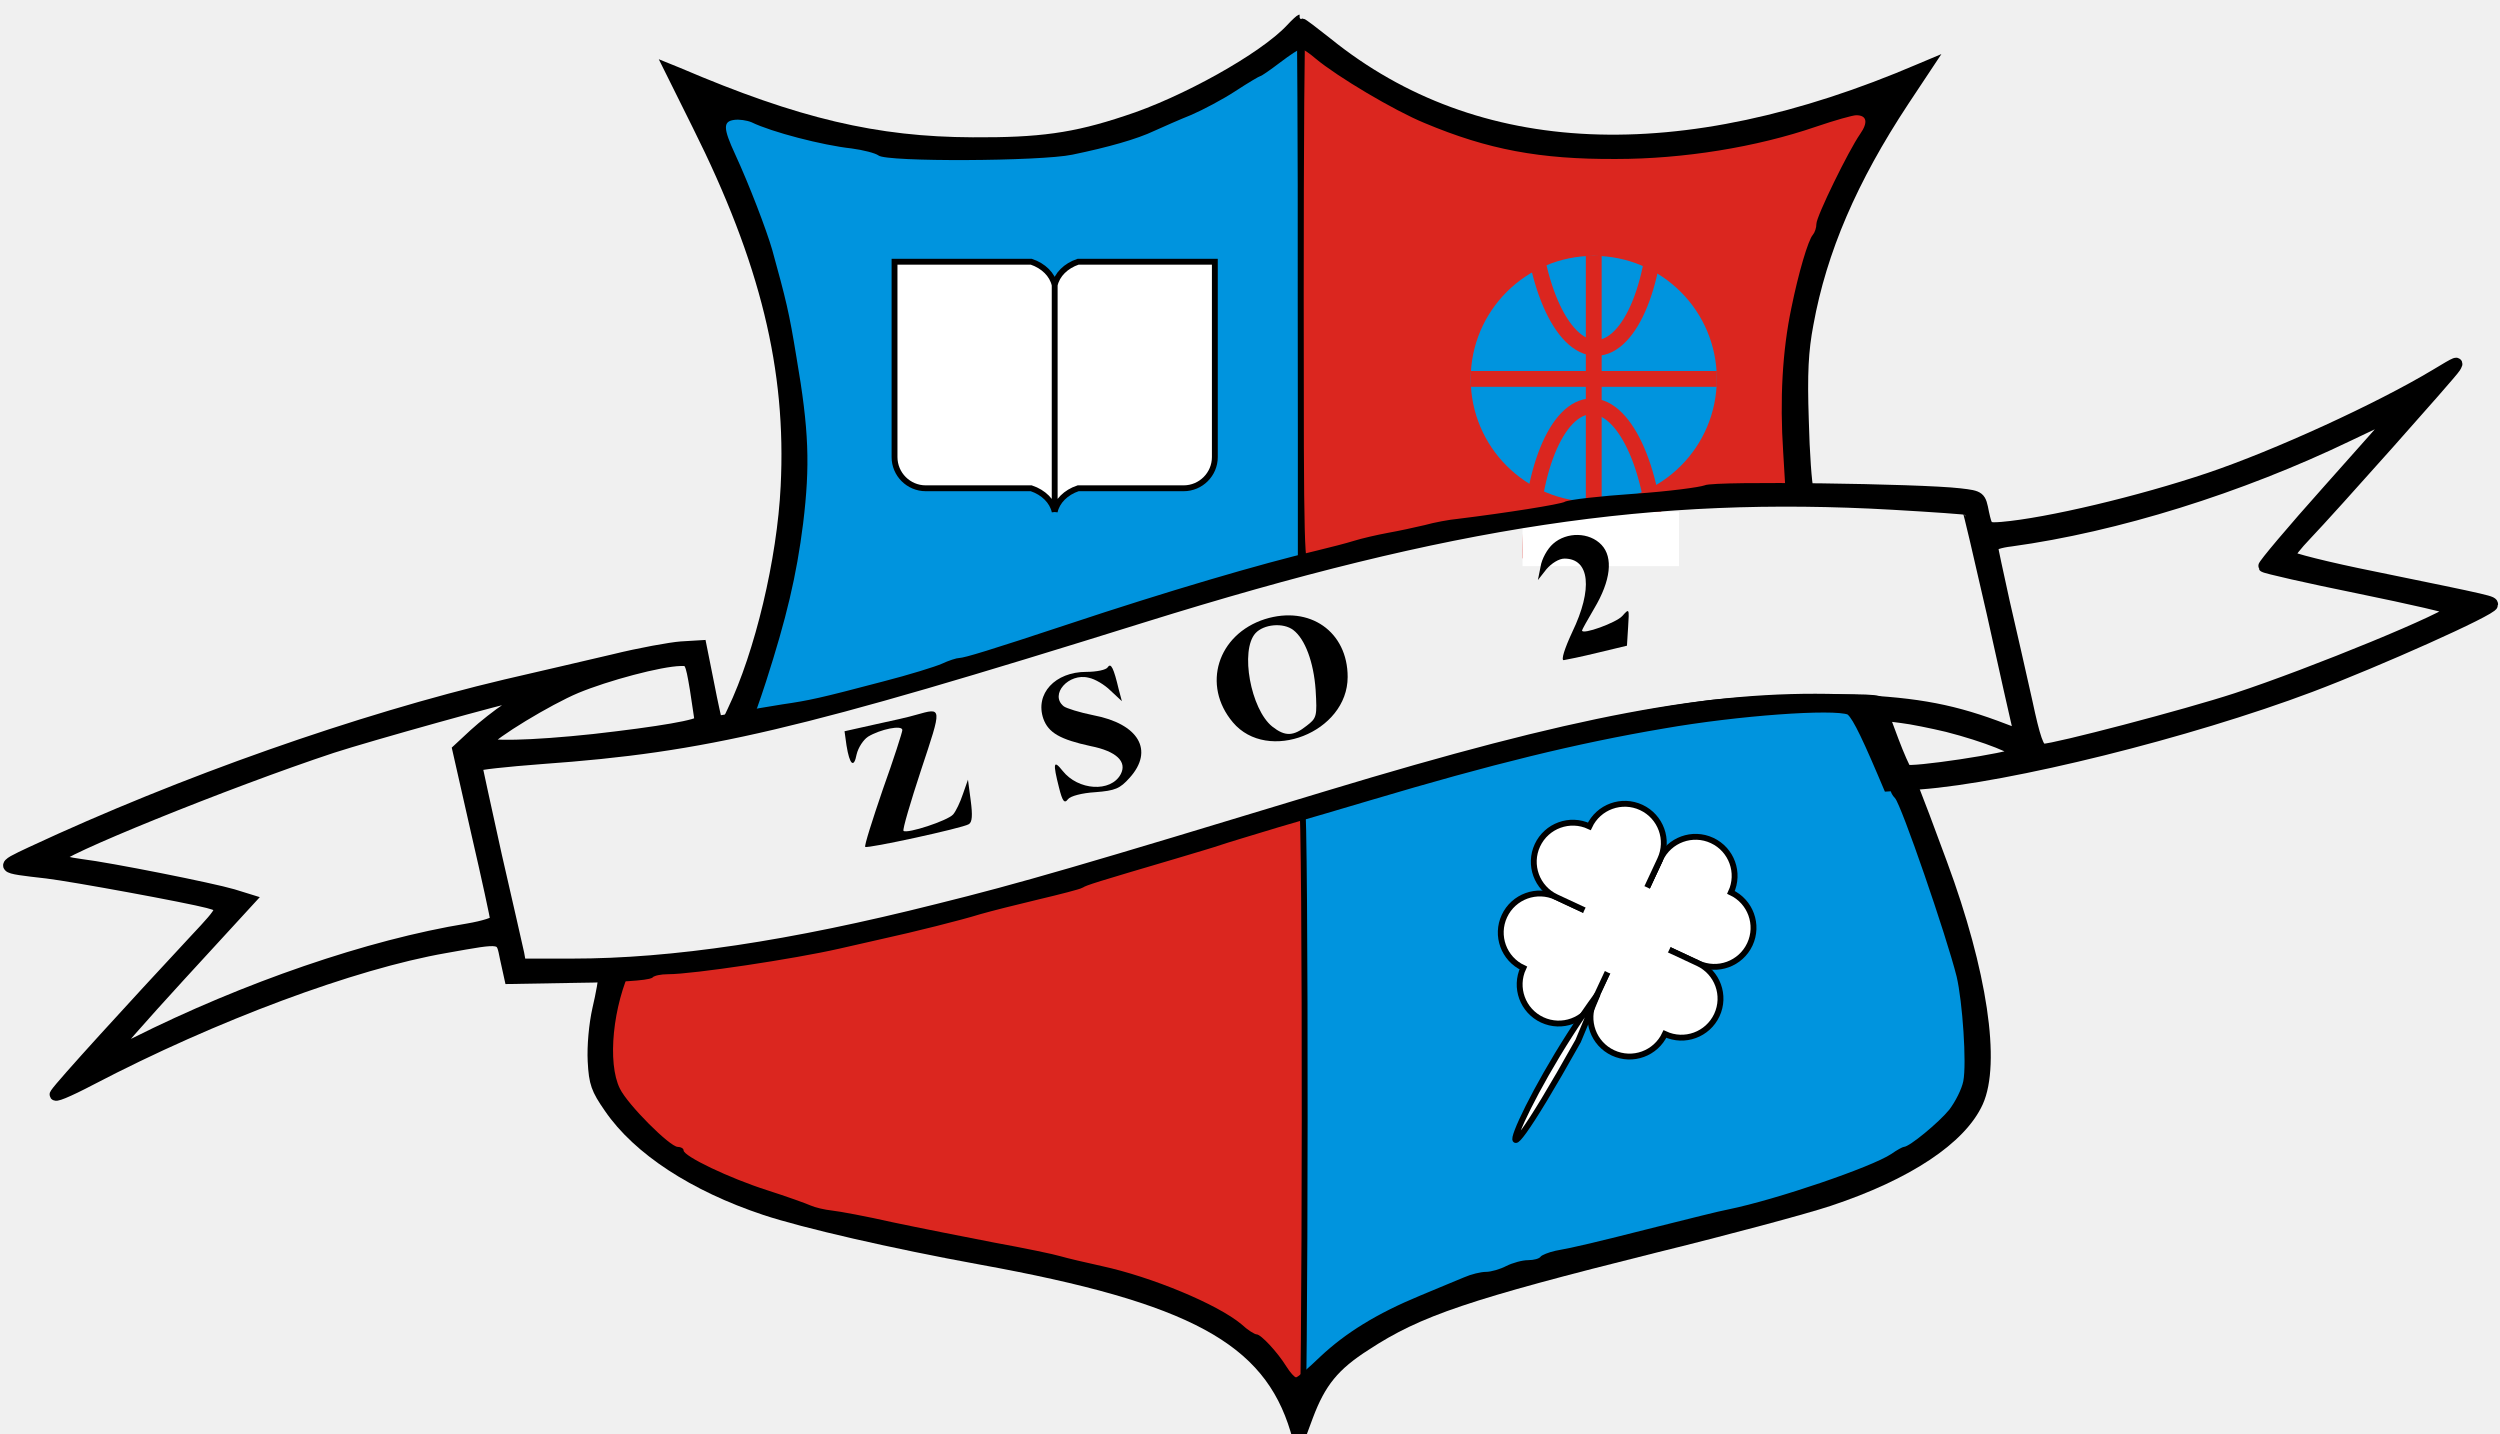
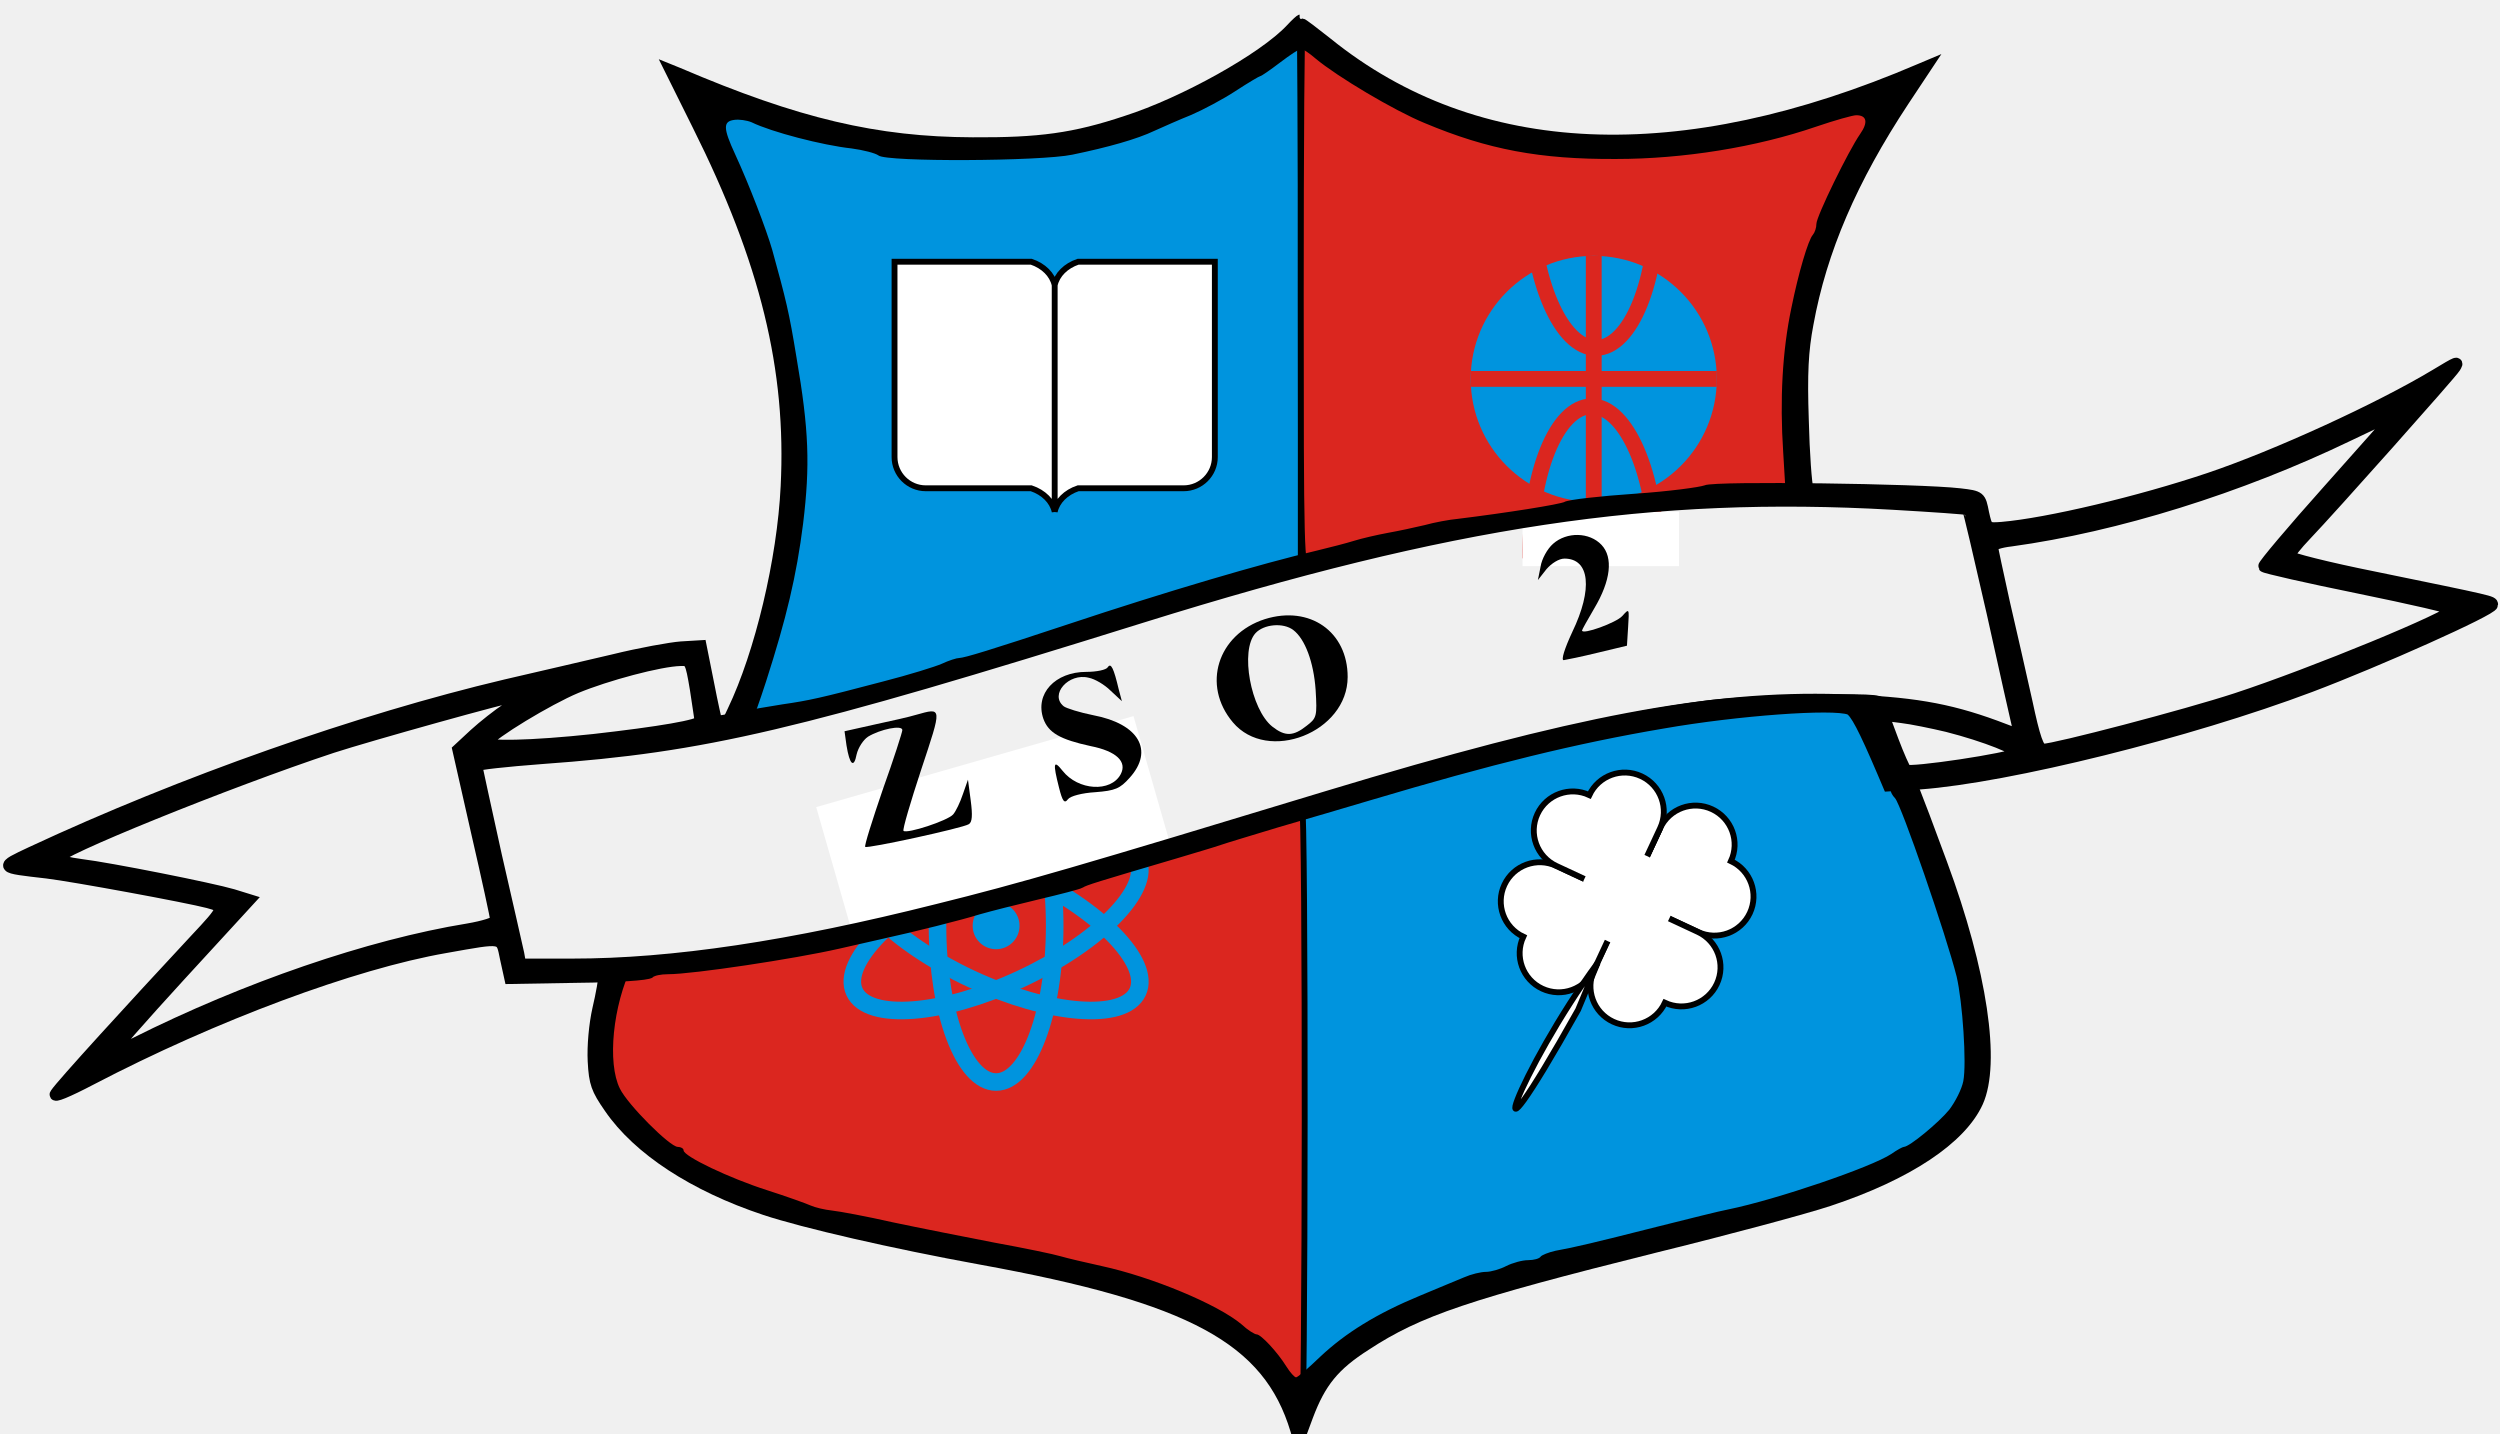
<svg xmlns="http://www.w3.org/2000/svg" version="1.0" width="640pt" height="367pt" viewBox="0 0 640 367" preserveAspectRatio="xMidYMid meet">
  <g transform="translate(0,367) scale(0.1,-0.1)" fill="#000000" stroke="none">
    <path d="M3300 3600 c-68 -73 -272 -187 -419 -234 -132 -44 -220 -56 -391 -55     -246 1 -447 48 -751 178 l-37 15 78 -157 c174 -348 241 -623 226 -922 -9 -187     -66 -426 -136 -572 l-18 -38 54 0 c94 0 274 50 1049 288 160 49 309 94 333     101 l42 12 0 704 c0 388 -2 705 -3 705 -2 0 -14 -11 -27 -25z" style="fill:#0094DE;stroke:black;stroke-width:15" />
    <path d="M3330 2914 c0 -662 1 -700 18 -695 9 3 62 16 117 30 344 85 635 126     1018 142 156 7 158 7 152 28 -4 11 -10 91 -12 176 -4 119 -1 177 12 245 34     187 112 368 244 568 l71 107 -38 -16 c-611 -262 -1131 -240 -1510 66 -34 27     -64 50 -67 50 -3 0 -5 -315 -5 -701z" style="fill:#DB261F;stroke:black;stroke-width:15" />
    <path d="M4375 1870 c-234 -30 -570 -110 -962 -230 l-83 -25 1 -817 0 -817 23     62 c32 85 66 127 146 178 134 88 260 130 736 249 187 46 388 100 448 120 202     67 341 159 385 256 46 102 11 338 -92 616 -75 203 -82 219 -90 225 -11 8 -67     157 -67 180 0 18 -8 19 -167 18 -93 -1 -217 -8 -278 -15z" style="fill:#0094DE;stroke:black;stroke-width:15" />
    <path d="M3300 1605 c-14 -4 -169 -51 -345 -105 -559 -169 -953 -258 -1278     -286 -132 -12 -137 -13 -137 -35 0 -13 -7 -53 -16 -91 -9 -40 -14 -96 -12     -135 3 -58 9 -74 43 -123 74 -108 218 -202 401 -263 99 -33 329 -86 554 -127     539 -98 732 -203 801 -433 8 -29 15 -39 21 -30 10 16 11 1638 1 1637 -5 0 -19     -4 -33 -9z" style="fill:#DB261F;stroke:black;stroke-width:15" />
    <g transform="translate(300,900) scale(0.9,0.9)">
      <circle r="350" cx="4200" cy="2000" fill="#0094DE" />
      <g style="fill:#DB261F;stroke:#DB261F;stroke-width:45">
        <path d="M4200 2350 v-700" />
        <path d="M3850 2000 h 700" />
        <path d="M4020 2520 a 100 240 1 0 1 360 0" style="fill:none;" />
        <path d="M4020 1490 a 100 240 1 0 0 360 0" style="fill:none;" />
        <rect width="400" height="110" x="4020" y="1490" rx="0" ry="0" fill="white" stroke="white" />
      </g>
    </g>
    <path d="M3300 3600 c-68 -73 -272 -187 -419 -234 -132 -44 -220 -56 -391 -55     -246 1 -447 48 -751 178 l-37 15 78 -157 c174 -348 241 -623 226 -922 -9 -186     -44 -339 -130 -563 l-26 -69 32 7 c41 9 41 10 79 125 52 162 78 270 95 405 18     149 15 239 -17 425 -19 117 -27 148 -62 275 -15 52 -59 167 -95 245 -31 67     -31 84 -3 88 13 2 33 -1 45 -6 51 -25 182 -59 256 -67 30 -4 61 -12 69 -18 20     -17 415 -15 496 2 92 19 166 40 210 61 22 10 65 29 95 41 30 13 81 40 113 61     32 21 61 38 63 38 3 0 26 16 51 35 25 19 49 35 54 35 4 0 21 -11 37 -25 55     -46 201 -133 279 -165 162 -68 295 -93 490 -92 172 0 359 30 513 83 47 16 93     29 102 29 27 0 31 -18 10 -48 -30 -43 -112 -211 -112 -230 0 -10 -4 -22 -9     -28 -12 -13 -37 -98 -55 -187 -23 -109 -30 -234 -21 -370 l7 -117 28 0 27 0     -4 178 c-4 140 -2 196 11 267 36 188 113 369 245 568 l71 107 -38 -16 c-615     -264 -1126 -240 -1516 71 -38 30 -70 55 -71 55 -1 0 -12 -11 -25 -25z" />
    <path d="M4750 1870 c0 -12 19 -59 71 -173 10 -23 19 -46 19 -50 0 -5 5 -14     11 -20 16 -16 132 -353 158 -457 15 -64 26 -223 17 -268 -4 -20 -20 -52 -36     -73 -27 -33 -102 -95 -116 -95 -3 0 -18 -8 -32 -18 -51 -34 -295 -117 -417     -142 -22 -4 -105 -25 -185 -45 -158 -40 -208 -52 -258 -61 -18 -4 -35 -11 -38     -15 -3 -5 -17 -9 -32 -9 -15 0 -40 -7 -56 -15 -15 -8 -39 -15 -52 -15 -13 0     -38 -6 -56 -14 -18 -7 -69 -29 -113 -47 -111 -46 -190 -95 -255 -156 -30 -29     -58 -53 -62 -53 -4 0 -15 12 -25 28 -23 37 -65 82 -76 82 -5 0 -23 11 -39 26     -61 51 -229 121 -358 149 -41 9 -88 20 -105 25 -16 5 -93 21 -170 35 -77 15     -194 38 -260 52 -66 15 -136 28 -155 30 -19 2 -44 8 -55 13 -11 5 -61 23 -111     39 -97 31 -214 87 -214 102 0 5 -7 9 -15 9 -20 0 -128 108 -148 149 -33 66     -18 213 31 314 8 16 -58 6 -67 -10 -20 -40 -43 -177 -39 -238 3 -54 10 -72 43     -121 74 -107 218 -201 401 -262 99 -33 329 -86 554 -127 299 -55 503 -117 610     -186 104 -67 150 -126 190 -244 l17 -50 22 67 c30 90 69 141 150 193 136 88     260 130 737 249 187 46 388 100 448 120 206 68 342 160 387 261 20 44 21 60     15 150 -3 55 -15 140 -26 190 -26 114 -101 335 -152 445 -22 47 -46 103 -54     124 -32 87 -57 126 -81 126 -13 0 -23 -6 -23 -14z" />
+     <g style="fill:none;stroke:#0094DE;stroke-width:45">
+       <ellipse rx="150" ry="400" cx="2550" cy="1300" />
+       <ellipse rx="150" ry="400" cx="2550" cy="1300" transform="rotate(65, 2550, 1300)" />
+       <ellipse rx="150" ry="400" cx="2550" cy="1300" transform="rotate(-65, 2550, 1300)" />
+       <circle r="60" cx="2550" cy="1300" fill="#0094DE" stroke="none" />
+       <rect transform="rotate(16, 2200 1300)" width="800" height="300" x="2200" y="1300" rx="0" ry="0" fill="white" stroke="white" />
+     </g>
    <path d="M6235 2710 c-145 -87 -407 -207 -579 -265 -178 -60 -414 -116 -531     -126 -39 -3 -39 -2 -48 38 -8 41 -8 42 -60 48 -102 12 -627 19 -650 8 -12 -5     -94 -16 -182 -22 -88 -6 -167 -15 -175 -20 -13 -7 -153 -29 -275 -44 -22 -2     -60 -9 -85 -16 -25 -6 -67 -15 -95 -20 -27 -5 -66 -14 -85 -20 -19 -6 -62 -17     -95 -25 -138 -32 -389 -106 -635 -188 -199 -66 -268 -87 -281 -87 -6 0 -25 -6     -42 -14 -18 -8 -86 -29 -152 -46 -163 -43 -191 -49 -260 -59 -33 -5 -84 -14     -114 -20 -30 -6 -55 -10 -57 -9 -1 2 -11 46 -21 98 l-19 95 -50 -3 c-27 -2     -105 -16 -174 -33 -69 -16 -192 -45 -275 -64 -376 -89 -828 -248 -1214 -428     -83 -39 -83 -38 39 -52 67 -8 360 -62 413 -76 44 -12 44 -14 -33 -96 -162     -174 -342 -371 -357 -394 -8 -10 29 5 90 37 314 164 671 297 907 338 152 27     143 28 155 -29 l11 -50 174 3 c99 1 178 6 184 12 6 6 26 10 46 10 62 0 321 39     435 65 39 9 88 20 110 25 82 18 202 48 250 63 28 8 95 25 150 38 55 13 105 26     110 29 10 7 40 16 240 75 50 15 101 30 115 35 14 5 81 25 150 46 69 20 175 51     235 69 309 92 528 146 753 184 189 33 435 51 477 35 15 -6 37 -48 86 -163 l14     -33 80 5 c227 17 687 131 1000 249 172 65 465 196 465 209 0 8 5 7 -302 70     -120 24 -218 49 -218 54 0 6 19 30 43 55 65 68 372 413 381 428 10 16 9 16     -49 -19z m-105 -103 c0 -2 -76 -88 -169 -192 -93 -104 -167 -192 -165 -195 2     -3 111 -28 244 -55 132 -27 240 -52 240 -55 0 -17 -360 -165 -555 -229 -128     -42 -464 -130 -494 -130 -13 0 -23 29 -43 123 -15 67 -41 182 -58 255 -16 73     -30 137 -30 142 0 5 21 12 48 15 269 37 585 135 865 270 126 60 117 56 117 51z     m-1285 -227 c104 -6 191 -12 193 -14 2 -1 30 -121 63 -266 32 -145 61 -274 64     -286 6 -28 8 -28 -57 -3 -123 45 -218 61 -398 67 -332 10 -676 -55 -1310 -247     -629 -191 -782 -236 -1000 -290 -377 -95 -678 -140 -935 -140 l-133 0 -5 28     c-3 15 -29 127 -57 250 -27 123 -50 227 -50 231 0 4 75 12 167 19 418 30 651     85 1538 362 792 247 1305 324 1920 289z m-3064 -474 c6 -41 12 -78 12 -82 1     -11 -105 -29 -273 -48 -158 -17 -284 -20 -275 -6 13 22 158 110 230 140 77 32     215 69 267 70 25 1 27 -2 39 -74z m-441 -19 c0 -2 -19 -16 -41 -31 -23 -15     -61 -45 -84 -66 l-42 -39 48 -212 c27 -117 49 -218 49 -225 0 -6 -31 -16 -72     -23 -252 -41 -569 -150 -852 -292 -32 -16 -60 -28 -61 -26 -2 2 76 91 174 198     l179 195 -42 13 c-54 16 -315 68 -389 77 -31 4 -59 11 -62 15 -10 16 439 198     705 286 92 30 457 132 478 133 6 1 12 -1 12 -3z m3645 -76 c98 -25 188 -61     178 -70 -13 -13 -275 -52 -284 -43 -4 4 -19 38 -33 75 l-25 67 47 -6 c26 -3     79 -14 117 -23z" style="fill:black;stroke:black;stroke-width:30" />
    <path d="M3976 2278 c-15 -13 -29 -39 -32 -58 l-7 -35 22 28 c13 15 32 27 46     27 65 0 73 -78 20 -188 -20 -43 -29 -72 -22 -72 7 1 46 9 87 19 l75 18 3 48     c3 48 3 48 -15 28 -15 -17 -103 -49 -103 -37 0 2 14 27 31 56 43 72 49 131 19     163 -31 33 -89 34 -124 3z" />
    <path d="M3238 2085 c-121 -39 -162 -169 -82 -264 89 -106 294 -26 294 116 0     116 -97 184 -212 148z m73 -28 c30 -23 52 -82 57 -153 4 -68 3 -72 -23 -92     -34 -27 -55 -28 -88 -2 -55 44 -83 195 -43 239 21 23 71 28 97 8z" />
    <path d="M2836 1962 c-4 -7 -29 -12 -55 -12 -80 0 -132 -56 -110 -120 13 -36     43 -53 121 -70 66 -13 94 -40 77 -72 -25 -47 -109 -42 -149 9 -23 29 -25 20     -9 -43 9 -36 14 -42 23 -30 6 8 36 16 70 18 51 4 63 9 88 37 63 70 23 138 -93     160 -35 7 -70 18 -76 23 -37 30 13 86 64 73 16 -3 41 -18 56 -33 l29 -27 -8     30 c-13 55 -20 69 -28 57z" />
    <path d="M2345 1840 c-16 -5 -65 -16 -107 -25 l-76 -17 5 -36 c8 -50 19 -60     26 -23 4 17 17 37 29 45 31 19 88 31 88 17 0 -5 -22 -74 -50 -152 -27 -79 -48     -145 -45 -147 5 -5 249 48 265 58 9 5 10 23 5 61 l-7 53 -13 -37 c-7 -21 -18     -44 -25 -52 -14 -16 -118 -50 -127 -42 -3 3 18 74 45 156 54 163 55 160 -13     141z" />
    <path d="M2290 3000 h350      a 100 80 0 0 0 60 -60     a 100 80 0 0 0 60 60     h350 v-500     a 80 80 0 0 0 -80 -80     h-270     a 100 80 0 0 1 -60 -60     v 580     v -580     a 100 80 0 0 1 -60 60     h-270     a 80 80 0 0 0 -80 80     z" style="fill:white;stroke:black;stroke-width:15" />
-     <g transform="translate(-20.00,-80.00)" stroke="black" stroke-width="15" fill="white">
+     <g transform="translate(-20.00,-00.00)" stroke="black" stroke-width="15" fill="white">
      <path transform="rotate(-25, 4270 1550)" d="M4270 1550 v-200 h200          a100,100 90 0,1 0,200         a100,100 90 0,1 -200,0         z" />
      <path transform="rotate(-115, 4270 1550)" d="M 4470 1550 h200          a100,100 90 0,1 0,200         a100,100 90 0,1 -200,0         z" />
      <path transform="rotate(-205, 4270 1550)" d="M 4270 1550 v200 h200          a100,100 90 0,1 0,200         a100,100 90 0,1 -200,0         z" />
      <path transform="rotate(-295, 4270 1550)" d="M 4070 1550 h200          a100,100 90 0,1 0,200         a100,100 90 0,1 -200,0         z" />
      <circle r="120" cx="4185" cy="1370" fill="white" stroke="none" />
      <path d="M4060 1085          c-280 -500 -150 -152 50 120 z" />
    </g>
  </g>
</svg>
